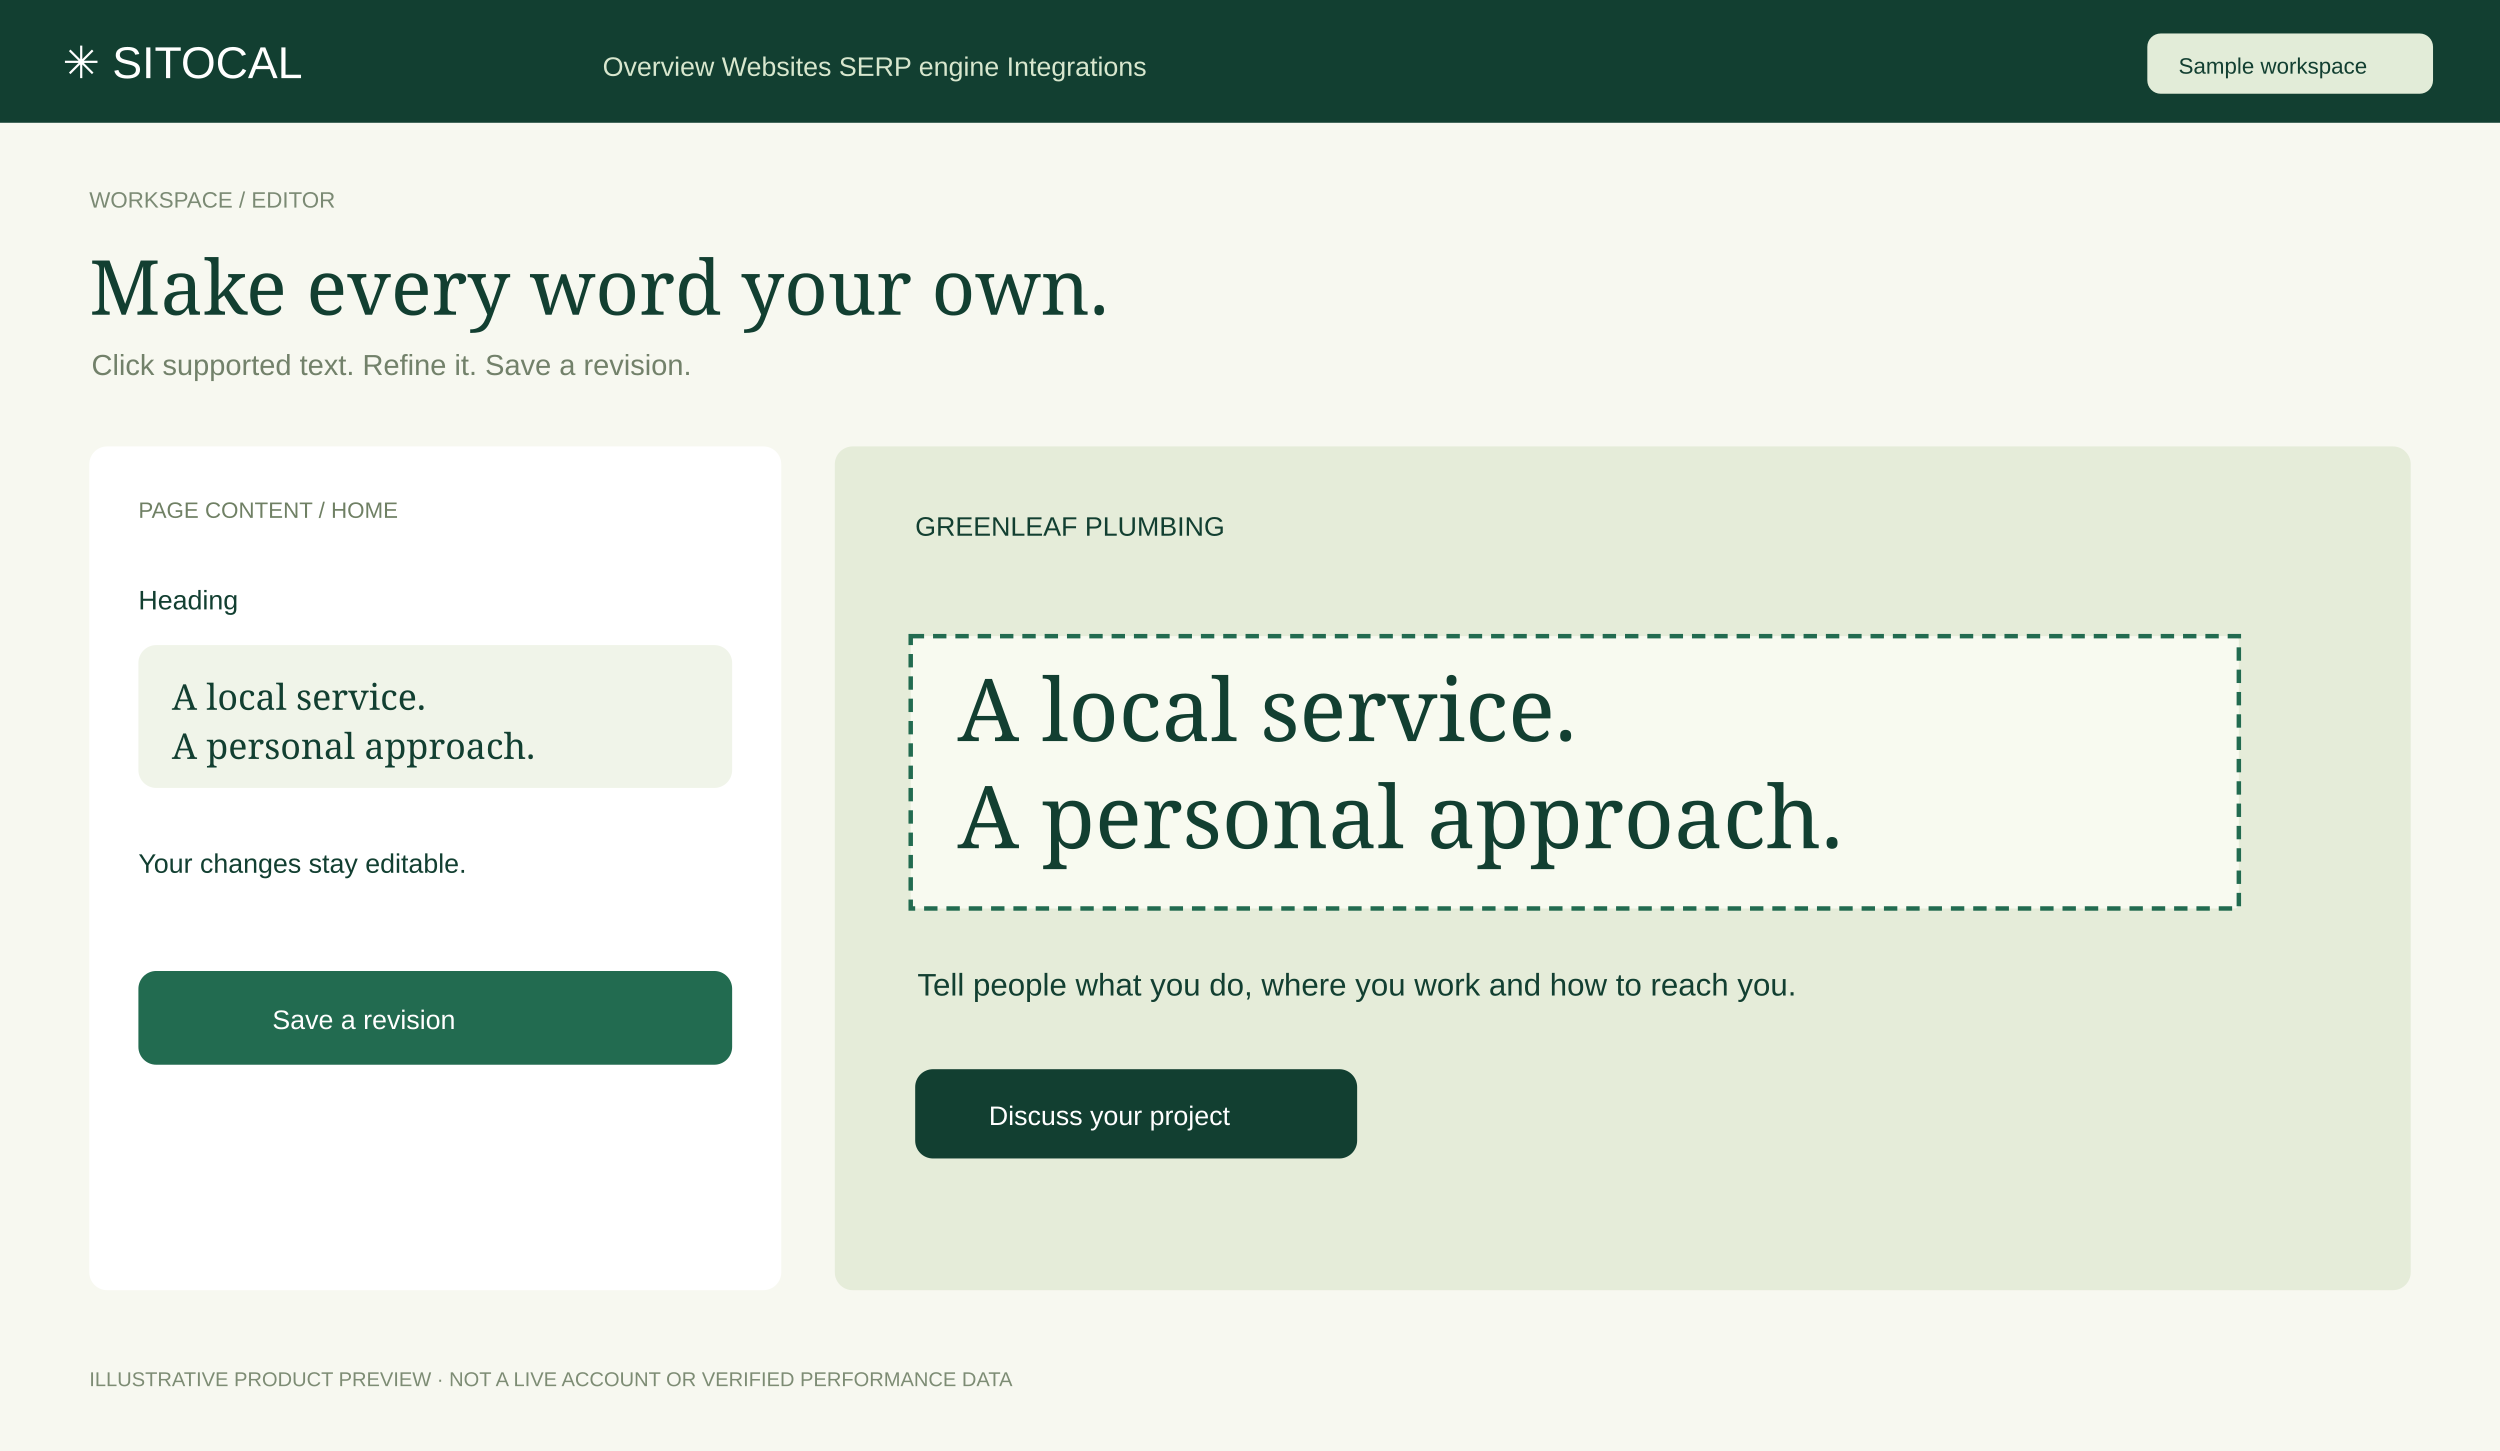
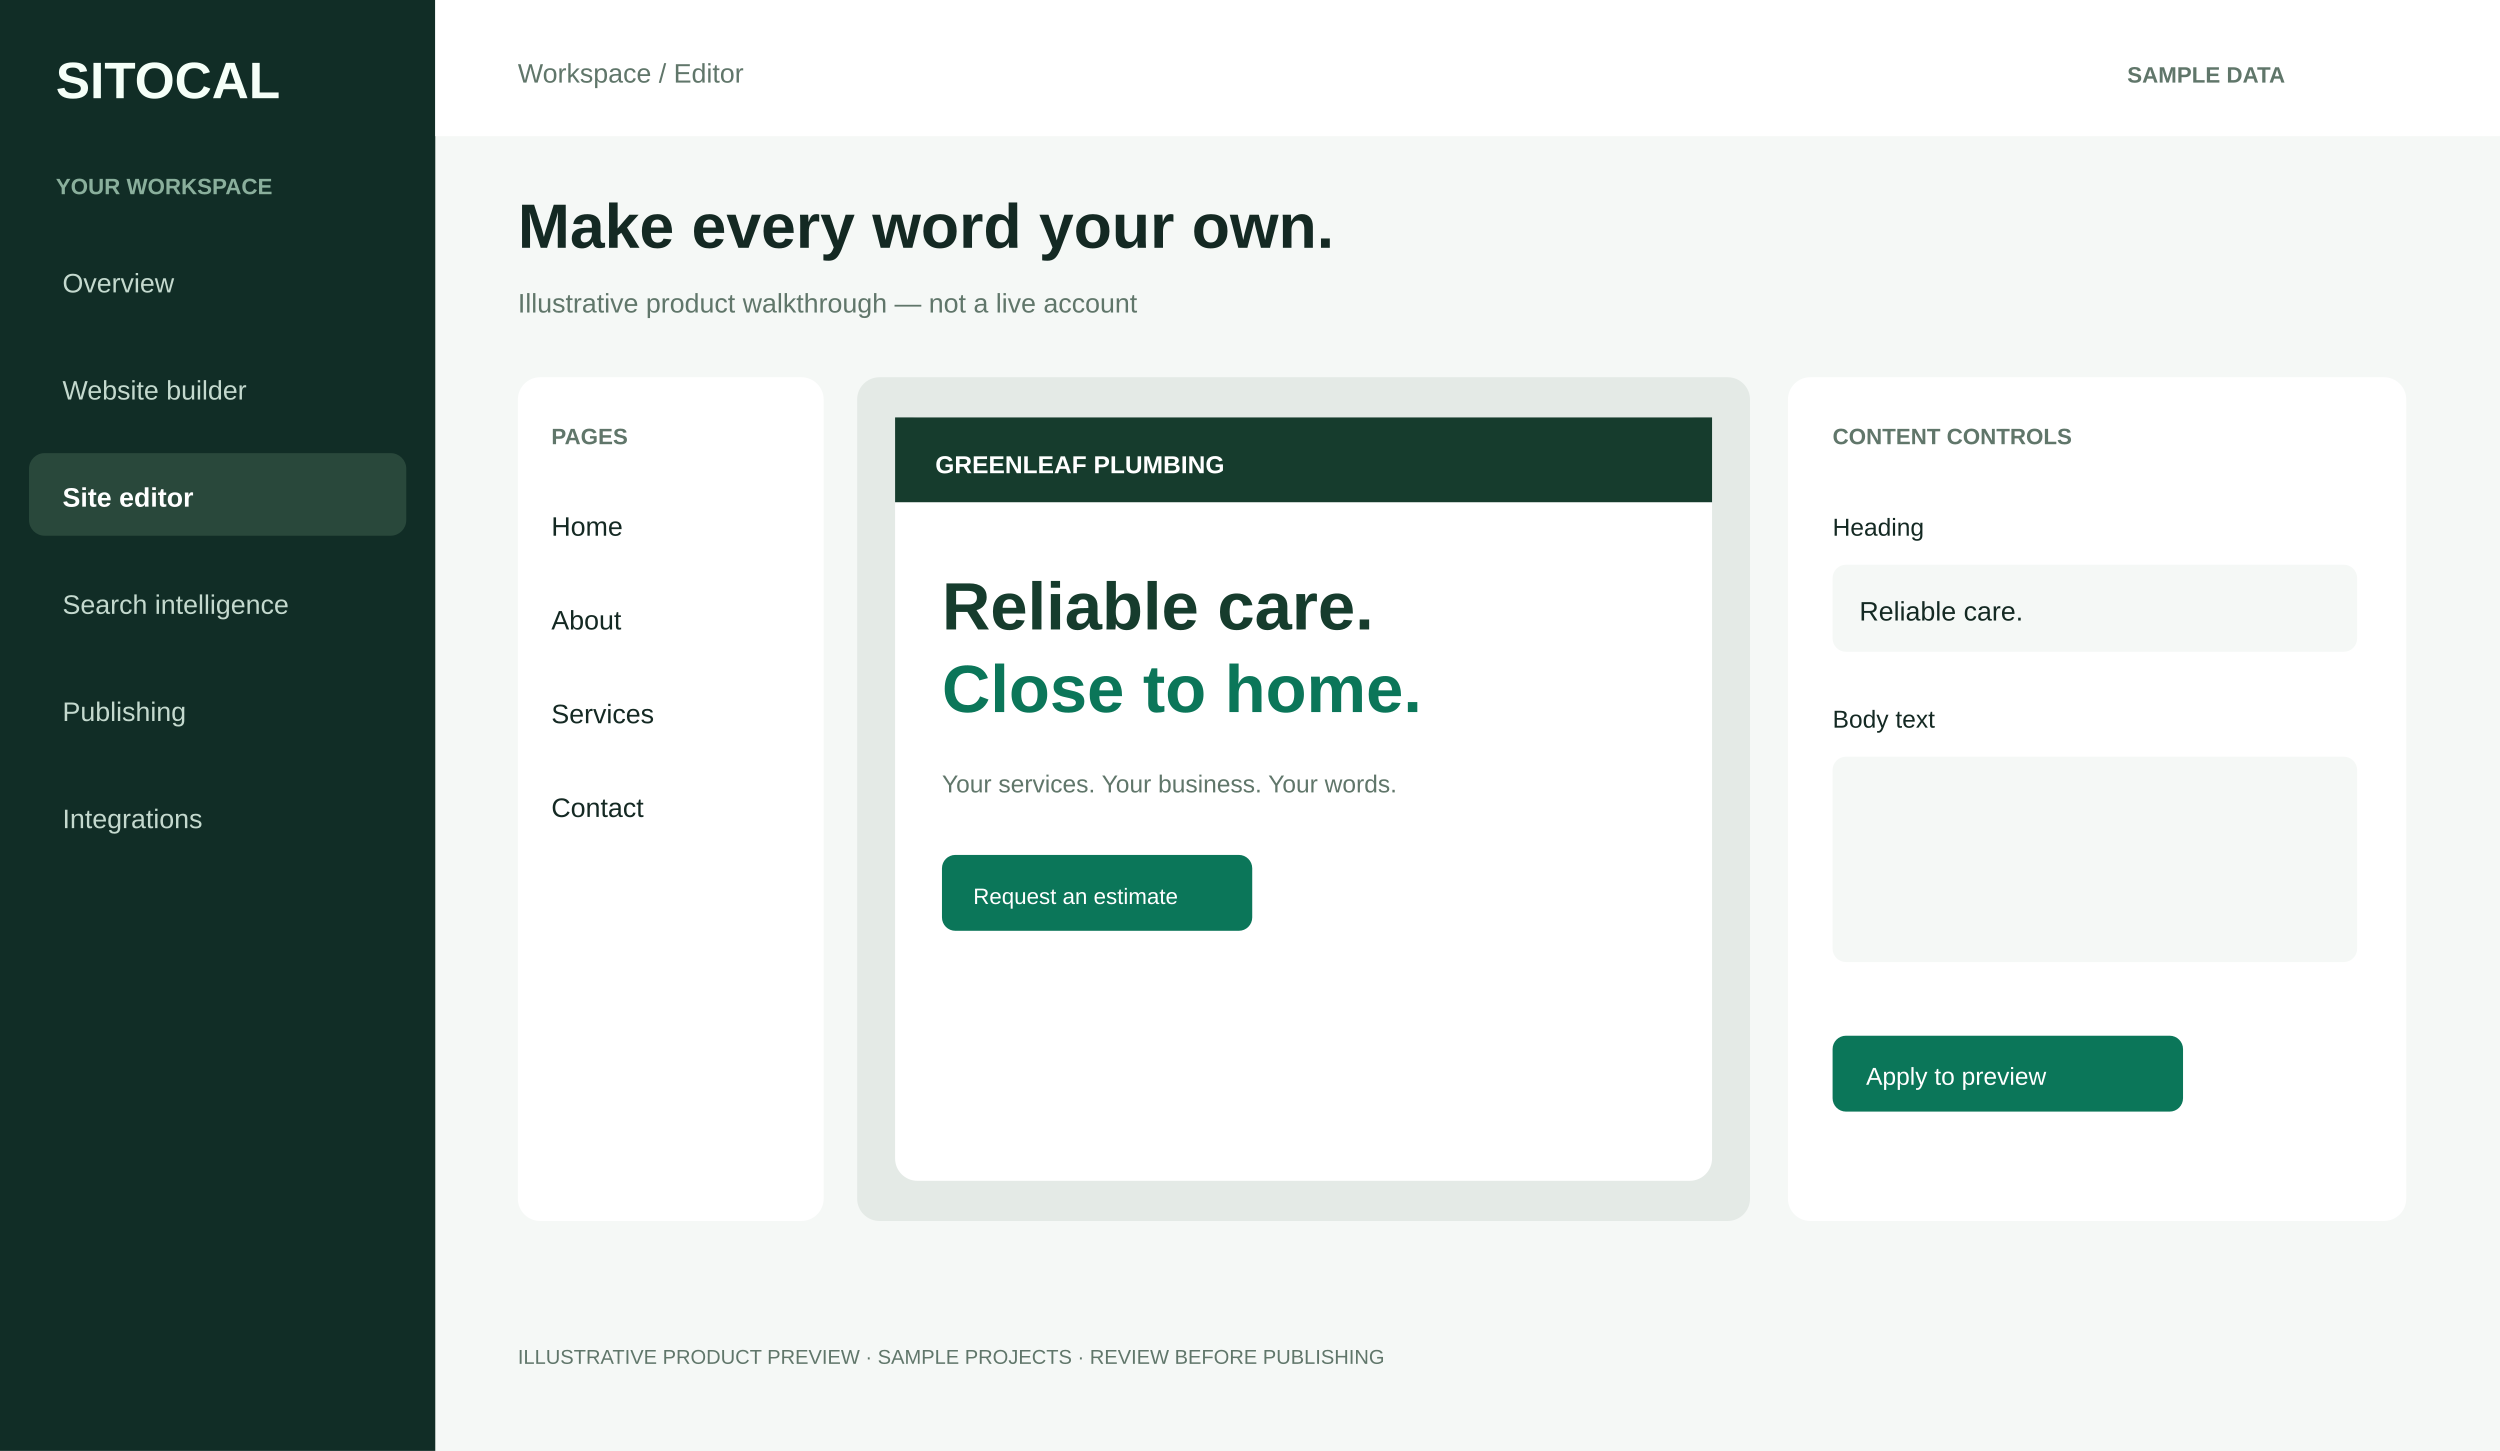
<svg xmlns="http://www.w3.org/2000/svg" width="1120" height="650" viewBox="0 0 1120 650">
-   <rect x="0" y="0" width="1120" height="650" rx="0" fill="#f7f8f0" />
-   <rect x="0" y="0" width="1120" height="55" rx="0" fill="#123f31" />
-   <text x="28" y="35" font-family="Arial" font-size="20" fill="#fff">✳  SITOCAL</text>
-   <text x="270" y="34" font-family="Arial" font-size="12" fill="#d8e7ce">Overview     Websites     SERP engine     Integrations</text>
-   <rect x="962" y="15" width="128" height="27" rx="6" fill="#e2ecd8" />
-   <text x="976" y="33" font-family="Arial" font-size="10" fill="#123f31">Sample workspace</text>
-   <text x="40" y="93" font-family="Arial" font-size="10" fill="#7b8a74">WORKSPACE / EDITOR</text>
-   <text x="40" y="141" font-family="Georgia" font-size="34" fill="#123f31">Make every word your own.</text>
-   <text x="41" y="168" font-family="Arial" font-size="13" fill="#72816a">Click supported text. Refine it. Save a revision.</text>
-   <rect x="40" y="200" width="310" height="378" rx="8" fill="#fff" />
-   <text x="62" y="232" font-family="Arial" font-size="10" fill="#6f8064">PAGE CONTENT / HOME</text>
-   <text x="62" y="273" font-family="Arial" font-size="12" fill="#123f31">Heading</text>
-   <rect x="62" y="289" width="266" height="64" rx="8" fill="#f0f4e9" />
-   <text x="77" y="318" font-family="Georgia" font-size="16" fill="#123f31">A local service.</text>
-   <text x="77" y="340" font-family="Georgia" font-size="16" fill="#123f31">A personal approach.</text>
-   <text x="62" y="391" font-family="Arial" font-size="12" fill="#123f31">Your changes stay editable.</text>
-   <rect x="62" y="435" width="266" height="42" rx="8" fill="#226b50" />
-   <text x="122" y="461" font-family="Arial" font-size="12" fill="white">Save a revision</text>
-   <rect x="374" y="200" width="706" height="378" rx="8" fill="#e5ecd9" />
-   <text x="410" y="240" font-family="Arial" font-size="12" fill="#123f31">GREENLEAF PLUMBING</text>
-   <rect x="408" y="285" width="595" height="122" rx="2" fill="#f8faf0" />
-   <rect x="408" y="285" width="595" height="122" fill="none" stroke="#226b50" stroke-width="2" stroke-dasharray="6 4" />
-   <text x="429" y="332" font-family="Georgia" font-size="39" fill="#123f31">A local service.</text>
-   <text x="429" y="380" font-family="Georgia" font-size="39" fill="#123f31">A personal approach.</text>
-   <text x="411" y="446" font-family="Arial" font-size="14" fill="#123f31">Tell people what you do, where you work and how to reach you.</text>
-   <rect x="410" y="479" width="198" height="40" rx="8" fill="#123f31" />
-   <text x="443" y="504" font-family="Arial" font-size="12" fill="#fff">Discuss your project</text>
-   <text x="40" y="621" font-family="Arial" font-size="9" fill="#7d8c74">ILLUSTRATIVE PRODUCT PREVIEW · NOT A LIVE ACCOUNT OR VERIFIED PERFORMANCE DATA</text>
+   <rect x="0" y="0" width="1120" height="650" rx="0" fill="#f5f8f6" />
+   <rect x="0" y="0" width="195" height="650" rx="0" fill="#112d26" />
+   <text x="25" y="44" font-family="Arial,sans-serif" font-size="23" fill="#f5fff8" font-weight="700">SITOCAL</text>
+   <text x="25" y="87" font-family="Arial,sans-serif" font-size="10" fill="#8aaf9c" font-weight="600">YOUR WORKSPACE</text>
+   <text x="28" y="131" font-family="Arial,sans-serif" font-size="12" fill="#c4d9ce" font-weight="400">Overview</text>
+   <text x="28" y="179" font-family="Arial,sans-serif" font-size="12" fill="#c4d9ce" font-weight="400">Website builder</text>
+   <rect x="13" y="203" width="169" height="37" rx="7" fill="#29483b" />
+   <text x="28" y="227" font-family="Arial,sans-serif" font-size="12" fill="#fff" font-weight="600">Site editor</text>
+   <text x="28" y="275" font-family="Arial,sans-serif" font-size="12" fill="#c4d9ce" font-weight="400">Search intelligence</text>
+   <text x="28" y="323" font-family="Arial,sans-serif" font-size="12" fill="#c4d9ce" font-weight="400">Publishing</text>
+   <text x="28" y="371" font-family="Arial,sans-serif" font-size="12" fill="#c4d9ce" font-weight="400">Integrations</text>
+   <rect x="195" y="0" width="925" height="61" rx="0" fill="#fff" />
+   <text x="232" y="37" font-family="Arial,sans-serif" font-size="12" fill="#60766a" font-weight="400">Workspace  /  Editor</text>
+   <text x="953" y="37" font-family="Arial,sans-serif" font-size="10" fill="#60766a" font-weight="600">SAMPLE DATA</text>
+   <text x="232" y="111" font-family="Arial,sans-serif" font-size="28" fill="#142923" font-weight="700">Make every word your own.</text>
+   <text x="232" y="140" font-family="Arial,sans-serif" font-size="12" fill="#60766a" font-weight="400">Illustrative product walkthrough — not a live account</text>
+   <rect x="232" y="169" width="137" height="378" rx="10" fill="#fff" />
+   <text x="247" y="199" font-family="Arial,sans-serif" font-size="10" fill="#60766a" font-weight="600">PAGES</text>
+   <text x="247" y="240" font-family="Arial,sans-serif" font-size="12" fill="#142923" font-weight="400">Home</text>
+   <text x="247" y="282" font-family="Arial,sans-serif" font-size="12" fill="#142923" font-weight="400">About</text>
+   <text x="247" y="324" font-family="Arial,sans-serif" font-size="12" fill="#142923" font-weight="400">Services</text>
+   <text x="247" y="366" font-family="Arial,sans-serif" font-size="12" fill="#142923" font-weight="400">Contact</text>
+   <rect x="384" y="169" width="400" height="378" rx="10" fill="#e4eae6" />
+   <rect x="401" y="187" width="366" height="342" rx="10" fill="#fff" />
+   <rect x="401" y="187" width="366" height="38" rx="0" fill="#163c2d" />
+   <text x="419" y="212" font-family="Arial,sans-serif" font-size="11" fill="#fff" font-weight="600">GREENLEAF PLUMBING</text>
+   <text x="422" y="282" font-family="Arial,sans-serif" font-size="30" fill="#163c2d" font-weight="700">Reliable care.</text>
+   <text x="422" y="319" font-family="Arial,sans-serif" font-size="30" fill="#0b7659" font-weight="700">Close to home.</text>
+   <text x="422" y="355" font-family="Arial,sans-serif" font-size="11" fill="#60766a" font-weight="400">Your services. Your business. Your words.</text>
+   <rect x="422" y="383" width="139" height="34" rx="6" fill="#0b7659" />
+   <text x="436" y="405" font-family="Arial,sans-serif" font-size="10" fill="#fff" font-weight="400">Request an estimate</text>
+   <rect x="801" y="169" width="277" height="378" rx="10" fill="#fff" />
+   <text x="821" y="199" font-family="Arial,sans-serif" font-size="10" fill="#60766a" font-weight="600">CONTENT CONTROLS</text>
+   <text x="821" y="240" font-family="Arial,sans-serif" font-size="11" fill="#142923" font-weight="400">Heading</text>
+   <rect x="821" y="253" width="235" height="39" rx="6" fill="#f5f8f6" />
+   <text x="833" y="278" font-family="Arial,sans-serif" font-size="12" fill="#142923" font-weight="400">Reliable care.</text>
+   <text x="821" y="326" font-family="Arial,sans-serif" font-size="11" fill="#142923" font-weight="400">Body text</text>
+   <rect x="821" y="339" width="235" height="92" rx="6" fill="#f5f8f6" />
+   <rect x="821" y="464" width="157" height="34" rx="6" fill="#0b7659" />
+   <text x="836" y="486" font-family="Arial,sans-serif" font-size="11" fill="#fff" font-weight="400">Apply to preview</text>
+   <text x="232" y="611" font-family="Arial,sans-serif" font-size="9" fill="#60766a" font-weight="400">ILLUSTRATIVE PRODUCT PREVIEW · SAMPLE PROJECTS · REVIEW BEFORE PUBLISHING</text>
</svg>
